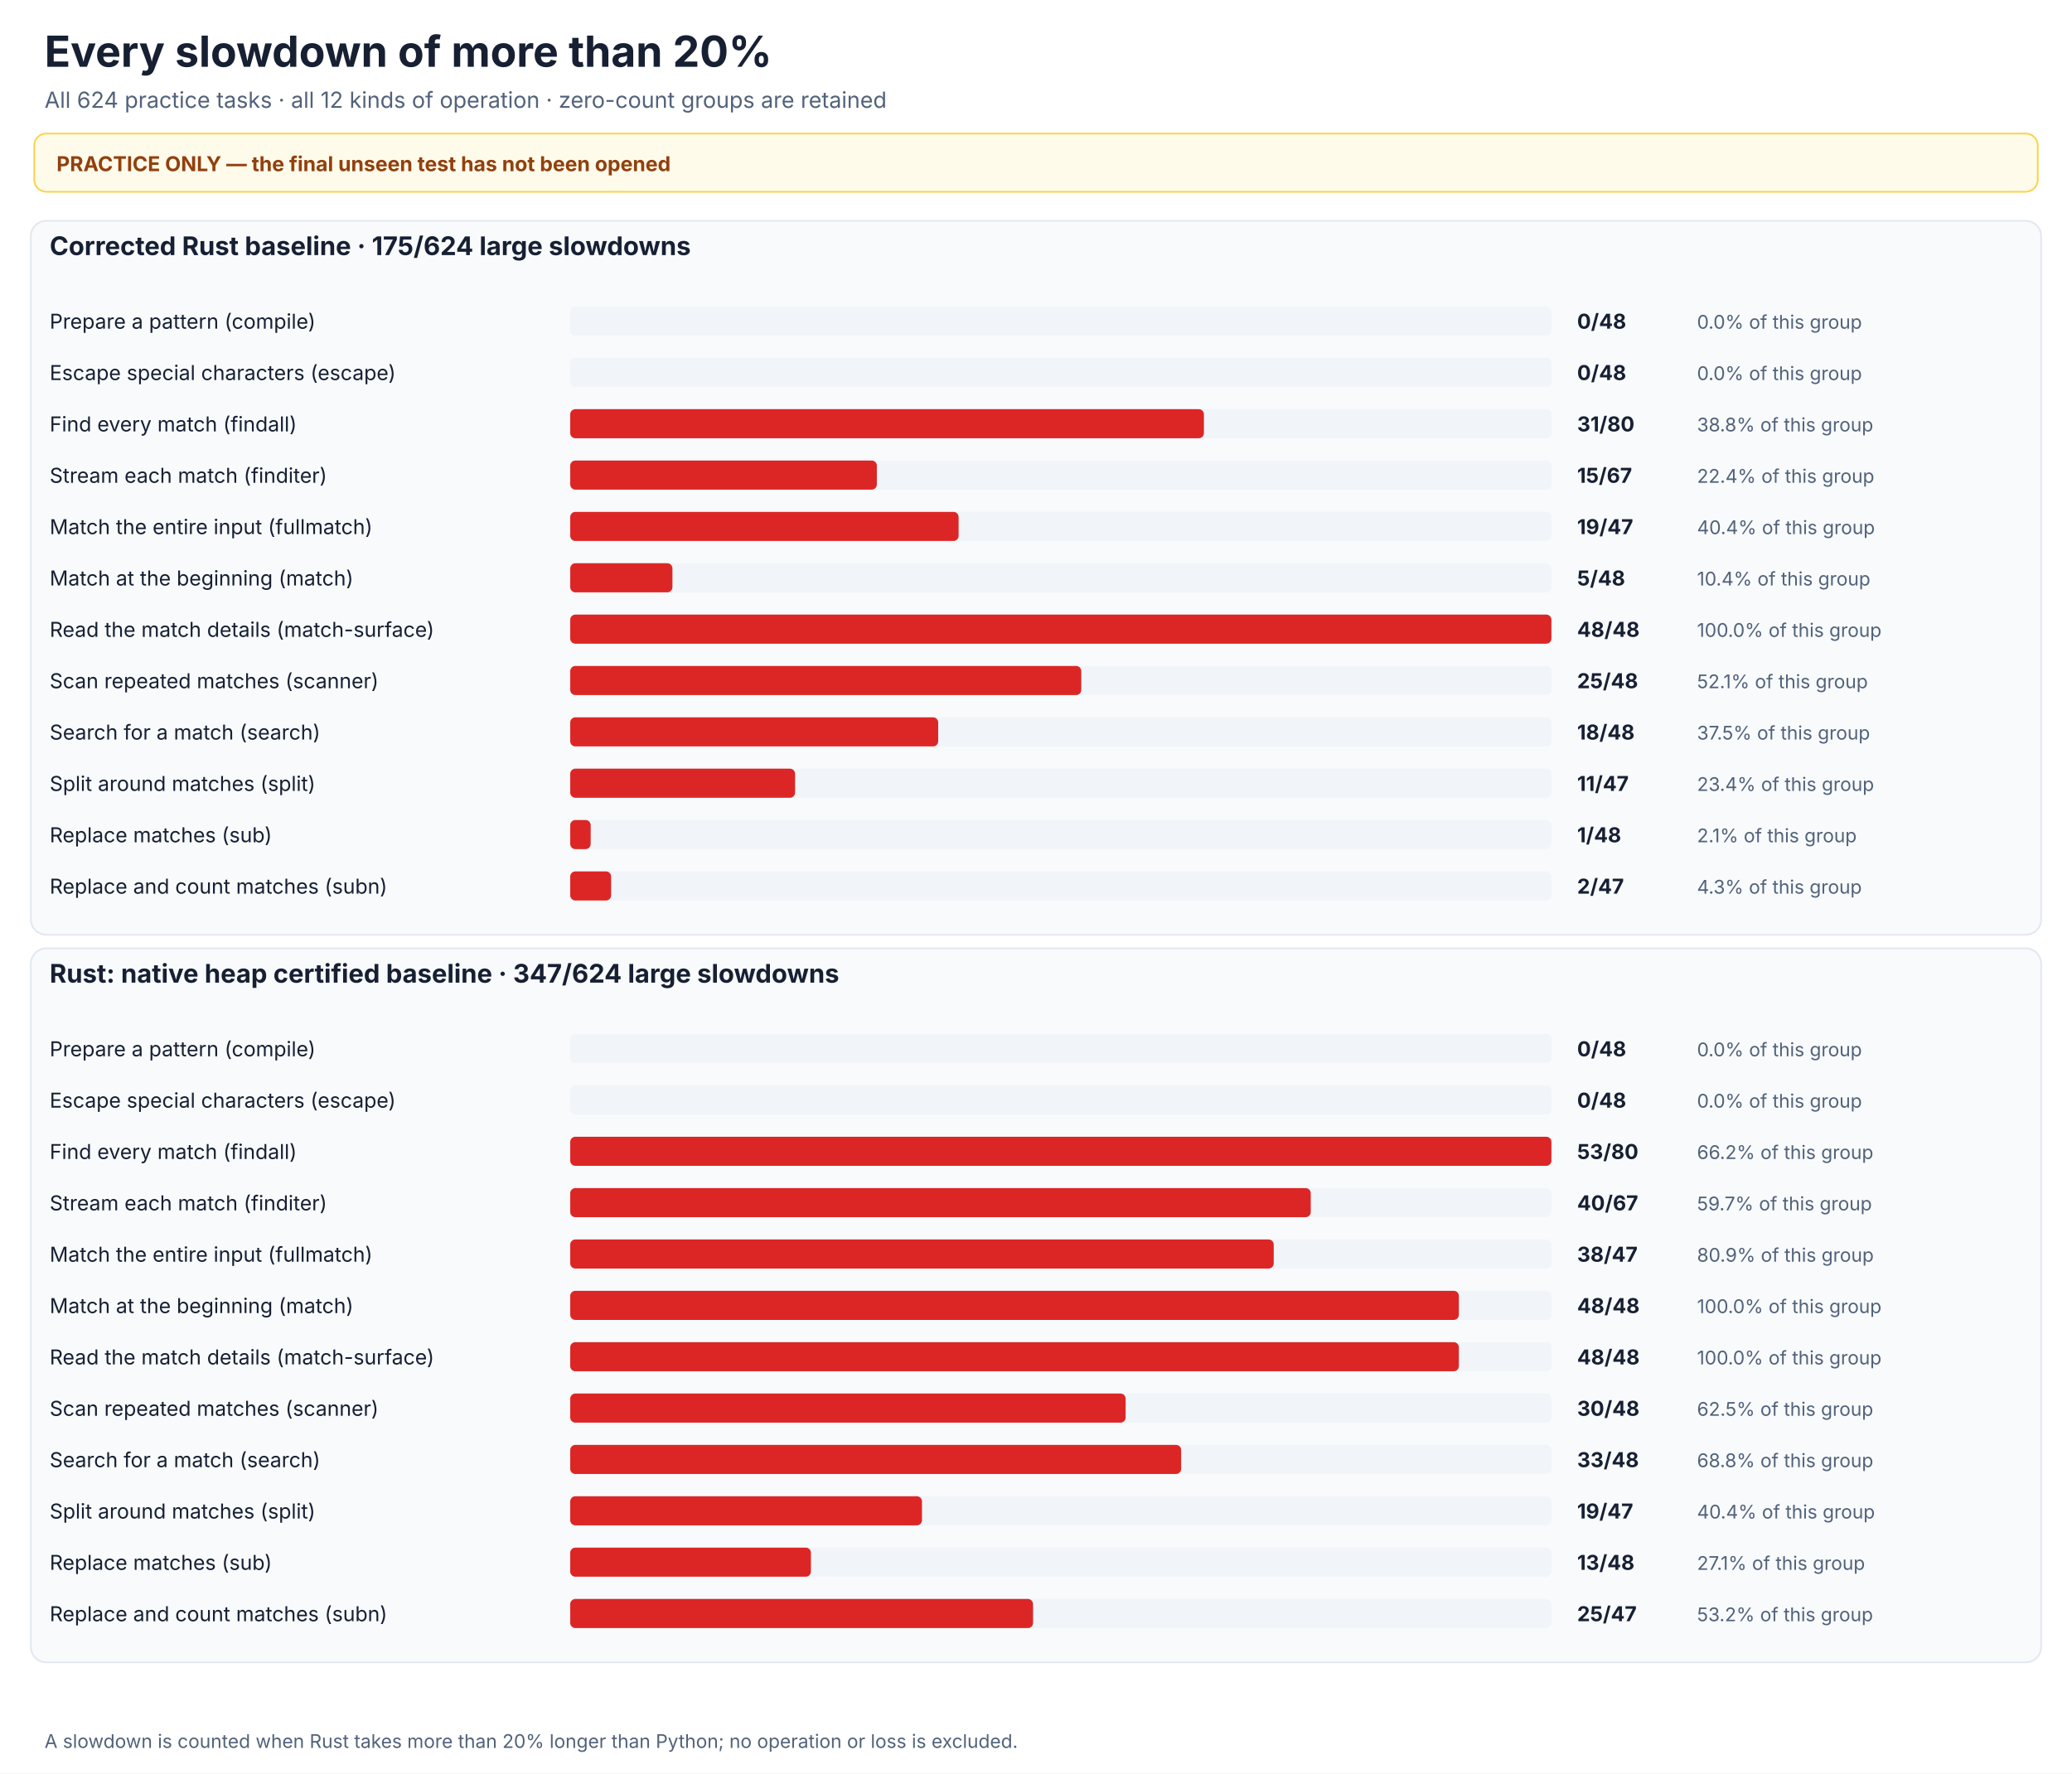
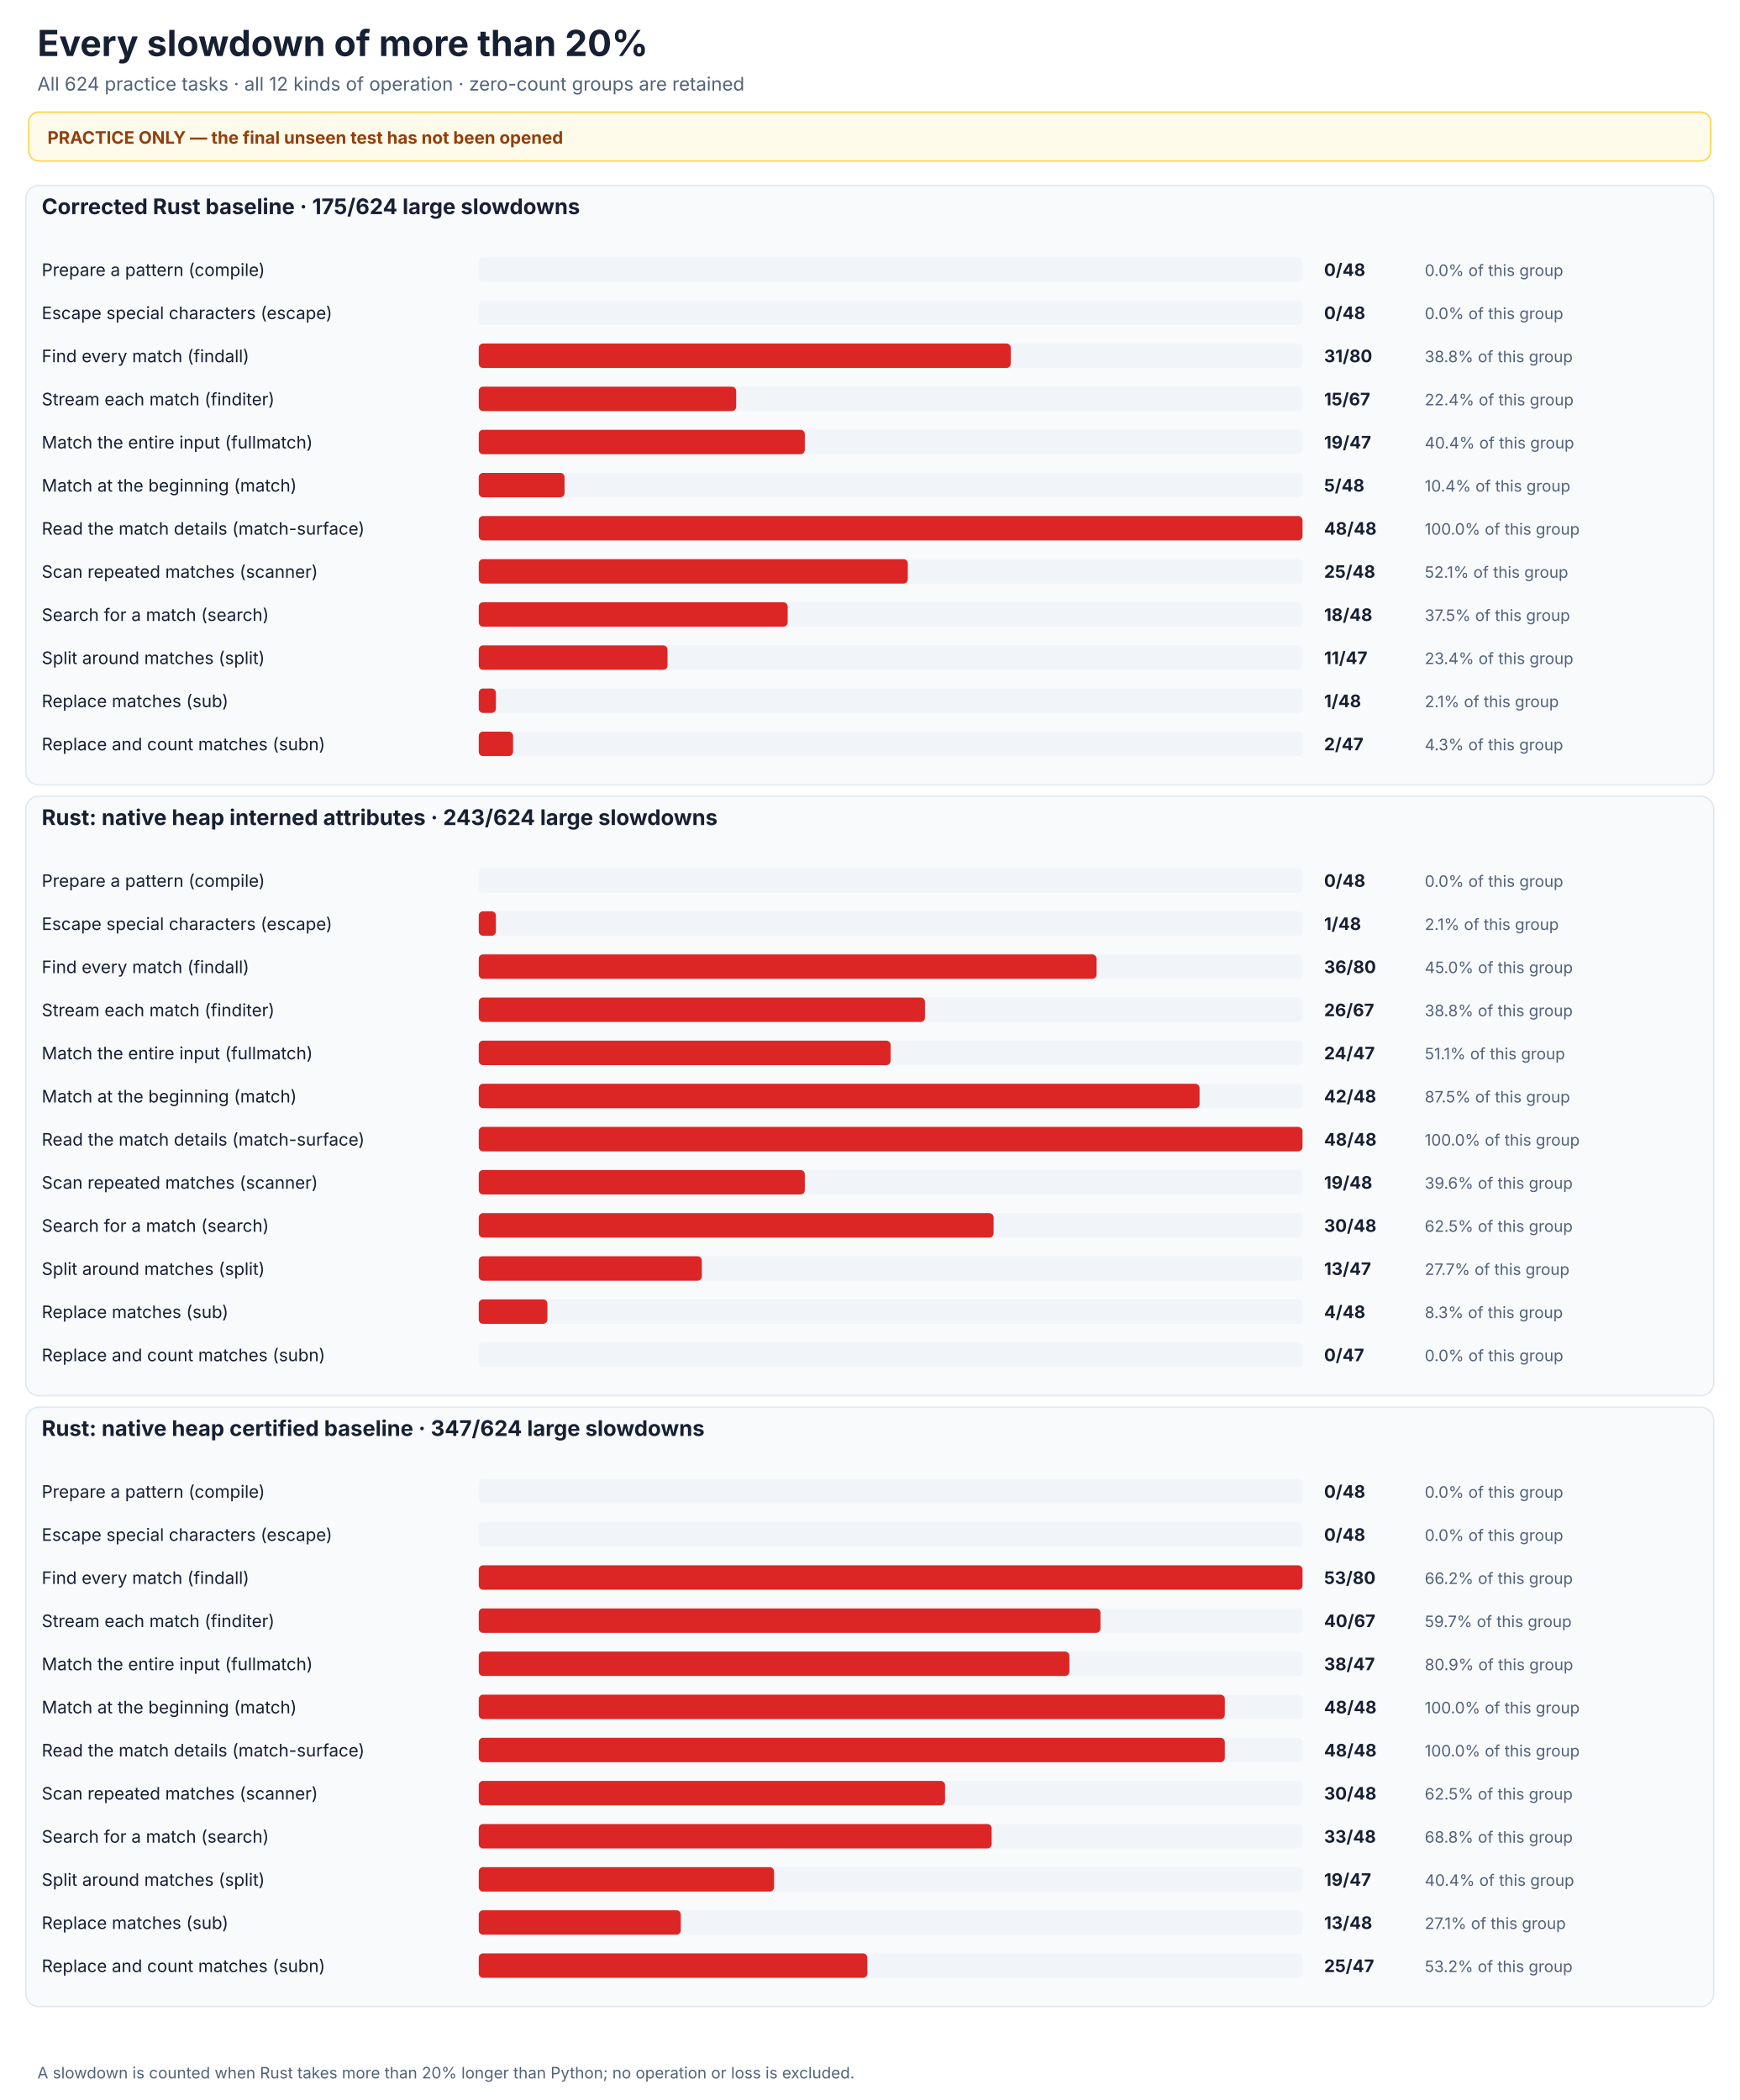
- <svg xmlns="http://www.w3.org/2000/svg" width="1210" height="1036" viewBox="0 0 1210 1036" role="img" aria-label="Every slowdown of more than 20%">
+ <svg xmlns="http://www.w3.org/2000/svg" width="1210" height="1461" viewBox="0 0 1210 1461" role="img" aria-label="Every slowdown of more than 20%">
  <rect width="100%" height="100%" fill="#ffffff" />
  <style>text{font-family:system-ui,-apple-system,BlinkMacSystemFont,"Segoe UI",sans-serif;fill:#172033}.title{font-size:25px;font-weight:750}.sub{font-size:13px;fill:#52627a}.head{font-size:15px;font-weight:700}.label{font-size:12px}.small{font-size:11px;fill:#52627a}.value{font-size:12px;font-weight:700}.tick{font-size:10.5px;fill:#64748b}.banner{font-size:12px;font-weight:700;fill:#92400e}.grid{stroke:#e2e8f0;stroke-width:1}.base{stroke:#475569;stroke-width:1.7}.panel{fill:#f8fafc;stroke:#e2e8f0;stroke-width:1}</style>
  <text x="26" y="39" class="title">Every slowdown of more than 20%</text>
  <text x="26" y="63" class="sub">All 624 practice tasks · all 12 kinds of operation · zero-count groups are retained</text>
  <rect x="20" y="78" width="1170" height="34" rx="7" fill="#fffbeb" stroke="#fcd34d" />
  <text x="33" y="100" class="banner">PRACTICE ONLY — the final unseen test has not been opened</text>
  <rect x="18" y="129" width="1174" height="417" rx="9" class="panel" />
  <text x="29" y="149" class="head">Corrected Rust baseline · 175/624 large slowdowns</text>
  <text x="29" y="192" class="label">Prepare a pattern (compile)</text>
  <rect x="333" y="179" width="573" height="17" rx="3" fill="#f1f5f9" />
  <rect x="333" y="179" width="0.00" height="17" rx="3" fill="#dc2626" />
  <text x="921" y="192" class="value">0/48</text>
  <text x="991" y="192" class="small">0.0% of this group</text>
  <text x="29" y="222" class="label">Escape special characters (escape)</text>
  <rect x="333" y="209" width="573" height="17" rx="3" fill="#f1f5f9" />
  <rect x="333" y="209" width="0.00" height="17" rx="3" fill="#dc2626" />
  <text x="921" y="222" class="value">0/48</text>
  <text x="991" y="222" class="small">0.0% of this group</text>
  <text x="29" y="252" class="label">Find every match (findall)</text>
  <rect x="333" y="239" width="573" height="17" rx="3" fill="#f1f5f9" />
  <rect x="333" y="239" width="370.06" height="17" rx="3" fill="#dc2626" />
  <text x="921" y="252" class="value">31/80</text>
  <text x="991" y="252" class="small">38.8% of this group</text>
  <text x="29" y="282" class="label">Stream each match (finditer)</text>
  <rect x="333" y="269" width="573" height="17" rx="3" fill="#f1f5f9" />
  <rect x="333" y="269" width="179.06" height="17" rx="3" fill="#dc2626" />
  <text x="921" y="282" class="value">15/67</text>
  <text x="991" y="282" class="small">22.4% of this group</text>
  <text x="29" y="312" class="label">Match the entire input (fullmatch)</text>
  <rect x="333" y="299" width="573" height="17" rx="3" fill="#f1f5f9" />
  <rect x="333" y="299" width="226.81" height="17" rx="3" fill="#dc2626" />
  <text x="921" y="312" class="value">19/47</text>
  <text x="991" y="312" class="small">40.4% of this group</text>
  <text x="29" y="342" class="label">Match at the beginning (match)</text>
  <rect x="333" y="329" width="573" height="17" rx="3" fill="#f1f5f9" />
  <rect x="333" y="329" width="59.69" height="17" rx="3" fill="#dc2626" />
  <text x="921" y="342" class="value">5/48</text>
  <text x="991" y="342" class="small">10.4% of this group</text>
  <text x="29" y="372" class="label">Read the match details (match-surface)</text>
  <rect x="333" y="359" width="573" height="17" rx="3" fill="#f1f5f9" />
  <rect x="333" y="359" width="573.00" height="17" rx="3" fill="#dc2626" />
  <text x="921" y="372" class="value">48/48</text>
  <text x="991" y="372" class="small">100.0% of this group</text>
  <text x="29" y="402" class="label">Scan repeated matches (scanner)</text>
  <rect x="333" y="389" width="573" height="17" rx="3" fill="#f1f5f9" />
  <rect x="333" y="389" width="298.44" height="17" rx="3" fill="#dc2626" />
  <text x="921" y="402" class="value">25/48</text>
  <text x="991" y="402" class="small">52.1% of this group</text>
  <text x="29" y="432" class="label">Search for a match (search)</text>
  <rect x="333" y="419" width="573" height="17" rx="3" fill="#f1f5f9" />
  <rect x="333" y="419" width="214.88" height="17" rx="3" fill="#dc2626" />
  <text x="921" y="432" class="value">18/48</text>
  <text x="991" y="432" class="small">37.5% of this group</text>
  <text x="29" y="462" class="label">Split around matches (split)</text>
  <rect x="333" y="449" width="573" height="17" rx="3" fill="#f1f5f9" />
  <rect x="333" y="449" width="131.31" height="17" rx="3" fill="#dc2626" />
  <text x="921" y="462" class="value">11/47</text>
  <text x="991" y="462" class="small">23.4% of this group</text>
  <text x="29" y="492" class="label">Replace matches (sub)</text>
  <rect x="333" y="479" width="573" height="17" rx="3" fill="#f1f5f9" />
  <rect x="333" y="479" width="11.94" height="17" rx="3" fill="#dc2626" />
  <text x="921" y="492" class="value">1/48</text>
  <text x="991" y="492" class="small">2.1% of this group</text>
  <text x="29" y="522" class="label">Replace and count matches (subn)</text>
  <rect x="333" y="509" width="573" height="17" rx="3" fill="#f1f5f9" />
  <rect x="333" y="509" width="23.88" height="17" rx="3" fill="#dc2626" />
  <text x="921" y="522" class="value">2/47</text>
  <text x="991" y="522" class="small">4.3% of this group</text>
  <rect x="18" y="554" width="1174" height="417" rx="9" class="panel" />
-   <text x="29" y="574" class="head">Rust: native heap certified baseline · 347/624 large slowdowns</text>
+   <text x="29" y="574" class="head">Rust: native heap interned attributes · 243/624 large slowdowns</text>
  <text x="29" y="617" class="label">Prepare a pattern (compile)</text>
  <rect x="333" y="604" width="573" height="17" rx="3" fill="#f1f5f9" />
  <rect x="333" y="604" width="0.00" height="17" rx="3" fill="#dc2626" />
  <text x="921" y="617" class="value">0/48</text>
  <text x="991" y="617" class="small">0.0% of this group</text>
  <text x="29" y="647" class="label">Escape special characters (escape)</text>
  <rect x="333" y="634" width="573" height="17" rx="3" fill="#f1f5f9" />
-   <rect x="333" y="634" width="0.00" height="17" rx="3" fill="#dc2626" />
-   <text x="921" y="647" class="value">0/48</text>
-   <text x="991" y="647" class="small">0.0% of this group</text>
+   <rect x="333" y="634" width="11.94" height="17" rx="3" fill="#dc2626" />
+   <text x="921" y="647" class="value">1/48</text>
+   <text x="991" y="647" class="small">2.1% of this group</text>
  <text x="29" y="677" class="label">Find every match (findall)</text>
  <rect x="333" y="664" width="573" height="17" rx="3" fill="#f1f5f9" />
-   <rect x="333" y="664" width="573.00" height="17" rx="3" fill="#dc2626" />
-   <text x="921" y="677" class="value">53/80</text>
-   <text x="991" y="677" class="small">66.2% of this group</text>
+   <rect x="333" y="664" width="429.75" height="17" rx="3" fill="#dc2626" />
+   <text x="921" y="677" class="value">36/80</text>
+   <text x="991" y="677" class="small">45.0% of this group</text>
  <text x="29" y="707" class="label">Stream each match (finditer)</text>
  <rect x="333" y="694" width="573" height="17" rx="3" fill="#f1f5f9" />
-   <rect x="333" y="694" width="432.45" height="17" rx="3" fill="#dc2626" />
-   <text x="921" y="707" class="value">40/67</text>
-   <text x="991" y="707" class="small">59.7% of this group</text>
+   <rect x="333" y="694" width="310.38" height="17" rx="3" fill="#dc2626" />
+   <text x="921" y="707" class="value">26/67</text>
+   <text x="991" y="707" class="small">38.8% of this group</text>
  <text x="29" y="737" class="label">Match the entire input (fullmatch)</text>
  <rect x="333" y="724" width="573" height="17" rx="3" fill="#f1f5f9" />
-   <rect x="333" y="724" width="410.83" height="17" rx="3" fill="#dc2626" />
-   <text x="921" y="737" class="value">38/47</text>
-   <text x="991" y="737" class="small">80.9% of this group</text>
+   <rect x="333" y="724" width="286.50" height="17" rx="3" fill="#dc2626" />
+   <text x="921" y="737" class="value">24/47</text>
+   <text x="991" y="737" class="small">51.1% of this group</text>
  <text x="29" y="767" class="label">Match at the beginning (match)</text>
  <rect x="333" y="754" width="573" height="17" rx="3" fill="#f1f5f9" />
-   <rect x="333" y="754" width="518.94" height="17" rx="3" fill="#dc2626" />
-   <text x="921" y="767" class="value">48/48</text>
-   <text x="991" y="767" class="small">100.0% of this group</text>
+   <rect x="333" y="754" width="501.38" height="17" rx="3" fill="#dc2626" />
+   <text x="921" y="767" class="value">42/48</text>
+   <text x="991" y="767" class="small">87.5% of this group</text>
  <text x="29" y="797" class="label">Read the match details (match-surface)</text>
  <rect x="333" y="784" width="573" height="17" rx="3" fill="#f1f5f9" />
-   <rect x="333" y="784" width="518.94" height="17" rx="3" fill="#dc2626" />
+   <rect x="333" y="784" width="573.00" height="17" rx="3" fill="#dc2626" />
  <text x="921" y="797" class="value">48/48</text>
  <text x="991" y="797" class="small">100.0% of this group</text>
  <text x="29" y="827" class="label">Scan repeated matches (scanner)</text>
  <rect x="333" y="814" width="573" height="17" rx="3" fill="#f1f5f9" />
-   <rect x="333" y="814" width="324.34" height="17" rx="3" fill="#dc2626" />
-   <text x="921" y="827" class="value">30/48</text>
-   <text x="991" y="827" class="small">62.5% of this group</text>
+   <rect x="333" y="814" width="226.81" height="17" rx="3" fill="#dc2626" />
+   <text x="921" y="827" class="value">19/48</text>
+   <text x="991" y="827" class="small">39.6% of this group</text>
  <text x="29" y="857" class="label">Search for a match (search)</text>
  <rect x="333" y="844" width="573" height="17" rx="3" fill="#f1f5f9" />
-   <rect x="333" y="844" width="356.77" height="17" rx="3" fill="#dc2626" />
-   <text x="921" y="857" class="value">33/48</text>
-   <text x="991" y="857" class="small">68.8% of this group</text>
+   <rect x="333" y="844" width="358.12" height="17" rx="3" fill="#dc2626" />
+   <text x="921" y="857" class="value">30/48</text>
+   <text x="991" y="857" class="small">62.5% of this group</text>
  <text x="29" y="887" class="label">Split around matches (split)</text>
  <rect x="333" y="874" width="573" height="17" rx="3" fill="#f1f5f9" />
-   <rect x="333" y="874" width="205.42" height="17" rx="3" fill="#dc2626" />
-   <text x="921" y="887" class="value">19/47</text>
-   <text x="991" y="887" class="small">40.4% of this group</text>
+   <rect x="333" y="874" width="155.19" height="17" rx="3" fill="#dc2626" />
+   <text x="921" y="887" class="value">13/47</text>
+   <text x="991" y="887" class="small">27.7% of this group</text>
  <text x="29" y="917" class="label">Replace matches (sub)</text>
  <rect x="333" y="904" width="573" height="17" rx="3" fill="#f1f5f9" />
-   <rect x="333" y="904" width="140.55" height="17" rx="3" fill="#dc2626" />
-   <text x="921" y="917" class="value">13/48</text>
-   <text x="991" y="917" class="small">27.1% of this group</text>
+   <rect x="333" y="904" width="47.75" height="17" rx="3" fill="#dc2626" />
+   <text x="921" y="917" class="value">4/48</text>
+   <text x="991" y="917" class="small">8.3% of this group</text>
  <text x="29" y="947" class="label">Replace and count matches (subn)</text>
  <rect x="333" y="934" width="573" height="17" rx="3" fill="#f1f5f9" />
-   <rect x="333" y="934" width="270.28" height="17" rx="3" fill="#dc2626" />
-   <text x="921" y="947" class="value">25/47</text>
-   <text x="991" y="947" class="small">53.2% of this group</text>
-   <text x="26" y="1021" class="small">A slowdown is counted when Rust takes more than 20% longer than Python; no operation or loss is excluded.</text>
+   <rect x="333" y="934" width="0.00" height="17" rx="3" fill="#dc2626" />
+   <text x="921" y="947" class="value">0/47</text>
+   <text x="991" y="947" class="small">0.0% of this group</text>
+   <rect x="18" y="979" width="1174" height="417" rx="9" class="panel" />
+   <text x="29" y="999" class="head">Rust: native heap certified baseline · 347/624 large slowdowns</text>
+   <text x="29" y="1042" class="label">Prepare a pattern (compile)</text>
+   <rect x="333" y="1029" width="573" height="17" rx="3" fill="#f1f5f9" />
+   <rect x="333" y="1029" width="0.00" height="17" rx="3" fill="#dc2626" />
+   <text x="921" y="1042" class="value">0/48</text>
+   <text x="991" y="1042" class="small">0.0% of this group</text>
+   <text x="29" y="1072" class="label">Escape special characters (escape)</text>
+   <rect x="333" y="1059" width="573" height="17" rx="3" fill="#f1f5f9" />
+   <rect x="333" y="1059" width="0.00" height="17" rx="3" fill="#dc2626" />
+   <text x="921" y="1072" class="value">0/48</text>
+   <text x="991" y="1072" class="small">0.0% of this group</text>
+   <text x="29" y="1102" class="label">Find every match (findall)</text>
+   <rect x="333" y="1089" width="573" height="17" rx="3" fill="#f1f5f9" />
+   <rect x="333" y="1089" width="573.00" height="17" rx="3" fill="#dc2626" />
+   <text x="921" y="1102" class="value">53/80</text>
+   <text x="991" y="1102" class="small">66.2% of this group</text>
+   <text x="29" y="1132" class="label">Stream each match (finditer)</text>
+   <rect x="333" y="1119" width="573" height="17" rx="3" fill="#f1f5f9" />
+   <rect x="333" y="1119" width="432.45" height="17" rx="3" fill="#dc2626" />
+   <text x="921" y="1132" class="value">40/67</text>
+   <text x="991" y="1132" class="small">59.7% of this group</text>
+   <text x="29" y="1162" class="label">Match the entire input (fullmatch)</text>
+   <rect x="333" y="1149" width="573" height="17" rx="3" fill="#f1f5f9" />
+   <rect x="333" y="1149" width="410.83" height="17" rx="3" fill="#dc2626" />
+   <text x="921" y="1162" class="value">38/47</text>
+   <text x="991" y="1162" class="small">80.9% of this group</text>
+   <text x="29" y="1192" class="label">Match at the beginning (match)</text>
+   <rect x="333" y="1179" width="573" height="17" rx="3" fill="#f1f5f9" />
+   <rect x="333" y="1179" width="518.94" height="17" rx="3" fill="#dc2626" />
+   <text x="921" y="1192" class="value">48/48</text>
+   <text x="991" y="1192" class="small">100.0% of this group</text>
+   <text x="29" y="1222" class="label">Read the match details (match-surface)</text>
+   <rect x="333" y="1209" width="573" height="17" rx="3" fill="#f1f5f9" />
+   <rect x="333" y="1209" width="518.94" height="17" rx="3" fill="#dc2626" />
+   <text x="921" y="1222" class="value">48/48</text>
+   <text x="991" y="1222" class="small">100.0% of this group</text>
+   <text x="29" y="1252" class="label">Scan repeated matches (scanner)</text>
+   <rect x="333" y="1239" width="573" height="17" rx="3" fill="#f1f5f9" />
+   <rect x="333" y="1239" width="324.34" height="17" rx="3" fill="#dc2626" />
+   <text x="921" y="1252" class="value">30/48</text>
+   <text x="991" y="1252" class="small">62.5% of this group</text>
+   <text x="29" y="1282" class="label">Search for a match (search)</text>
+   <rect x="333" y="1269" width="573" height="17" rx="3" fill="#f1f5f9" />
+   <rect x="333" y="1269" width="356.77" height="17" rx="3" fill="#dc2626" />
+   <text x="921" y="1282" class="value">33/48</text>
+   <text x="991" y="1282" class="small">68.8% of this group</text>
+   <text x="29" y="1312" class="label">Split around matches (split)</text>
+   <rect x="333" y="1299" width="573" height="17" rx="3" fill="#f1f5f9" />
+   <rect x="333" y="1299" width="205.42" height="17" rx="3" fill="#dc2626" />
+   <text x="921" y="1312" class="value">19/47</text>
+   <text x="991" y="1312" class="small">40.4% of this group</text>
+   <text x="29" y="1342" class="label">Replace matches (sub)</text>
+   <rect x="333" y="1329" width="573" height="17" rx="3" fill="#f1f5f9" />
+   <rect x="333" y="1329" width="140.55" height="17" rx="3" fill="#dc2626" />
+   <text x="921" y="1342" class="value">13/48</text>
+   <text x="991" y="1342" class="small">27.1% of this group</text>
+   <text x="29" y="1372" class="label">Replace and count matches (subn)</text>
+   <rect x="333" y="1359" width="573" height="17" rx="3" fill="#f1f5f9" />
+   <rect x="333" y="1359" width="270.28" height="17" rx="3" fill="#dc2626" />
+   <text x="921" y="1372" class="value">25/47</text>
+   <text x="991" y="1372" class="small">53.2% of this group</text>
+   <text x="26" y="1446" class="small">A slowdown is counted when Rust takes more than 20% longer than Python; no operation or loss is excluded.</text>
</svg>
